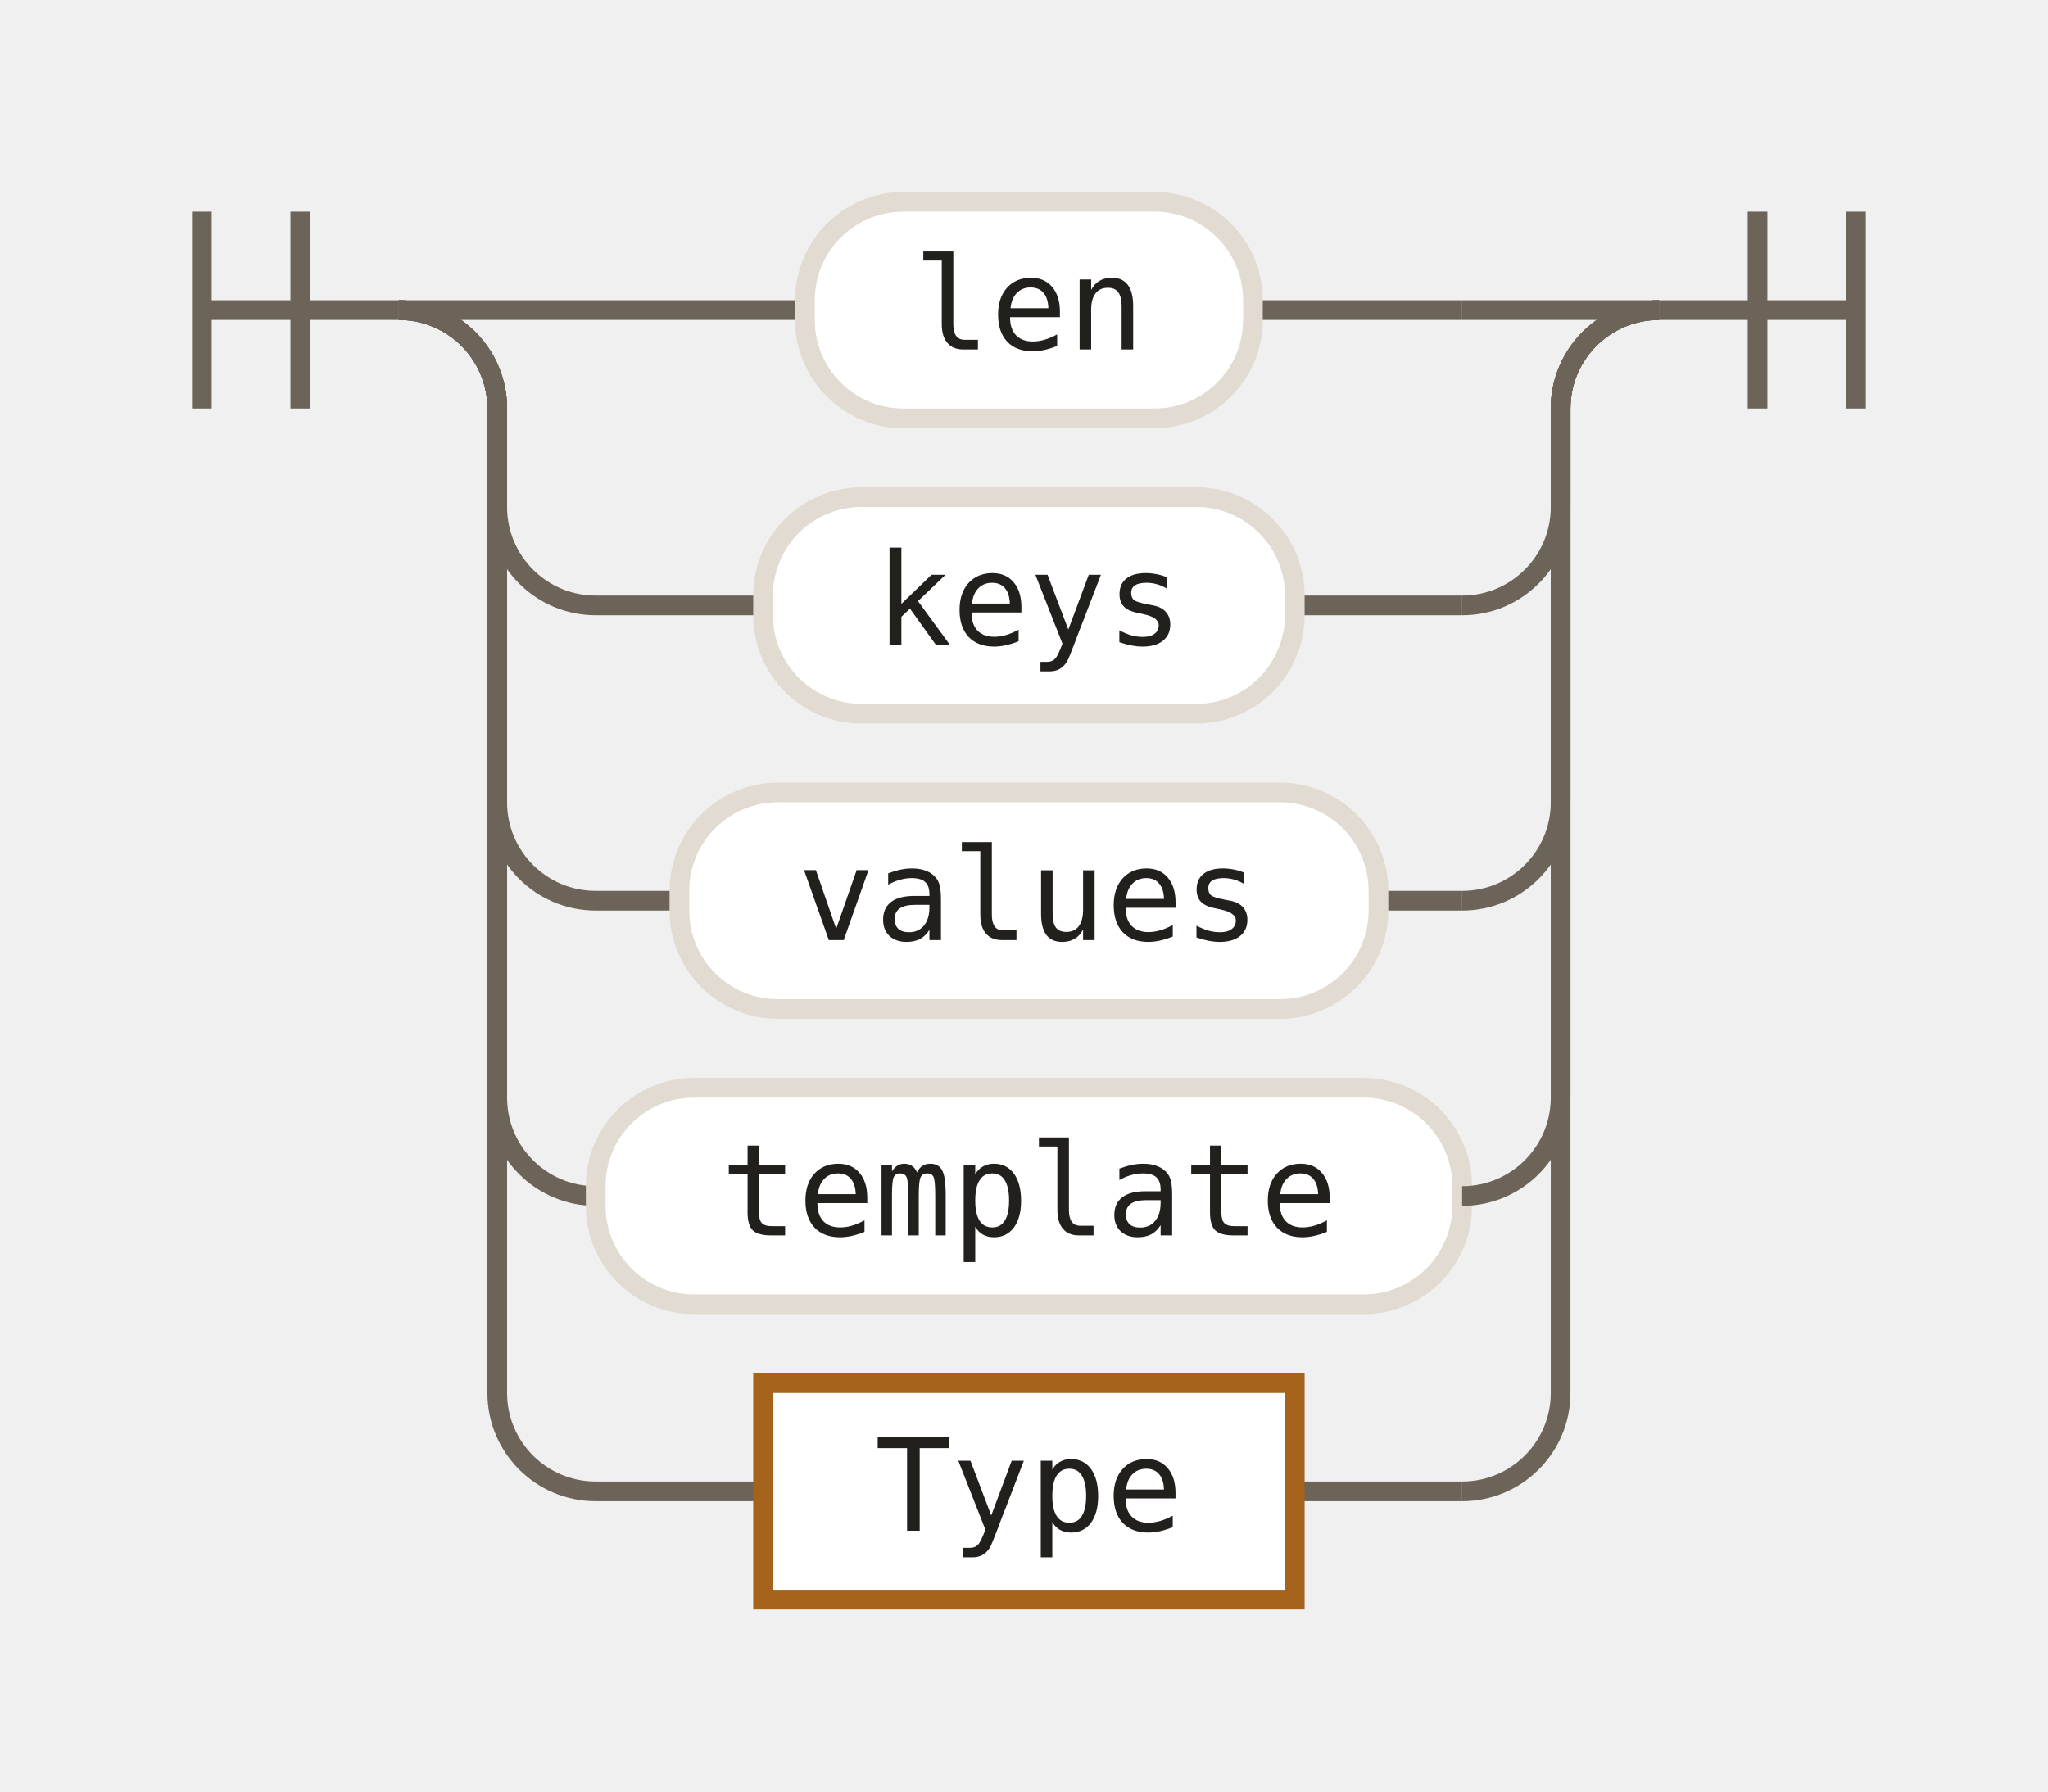
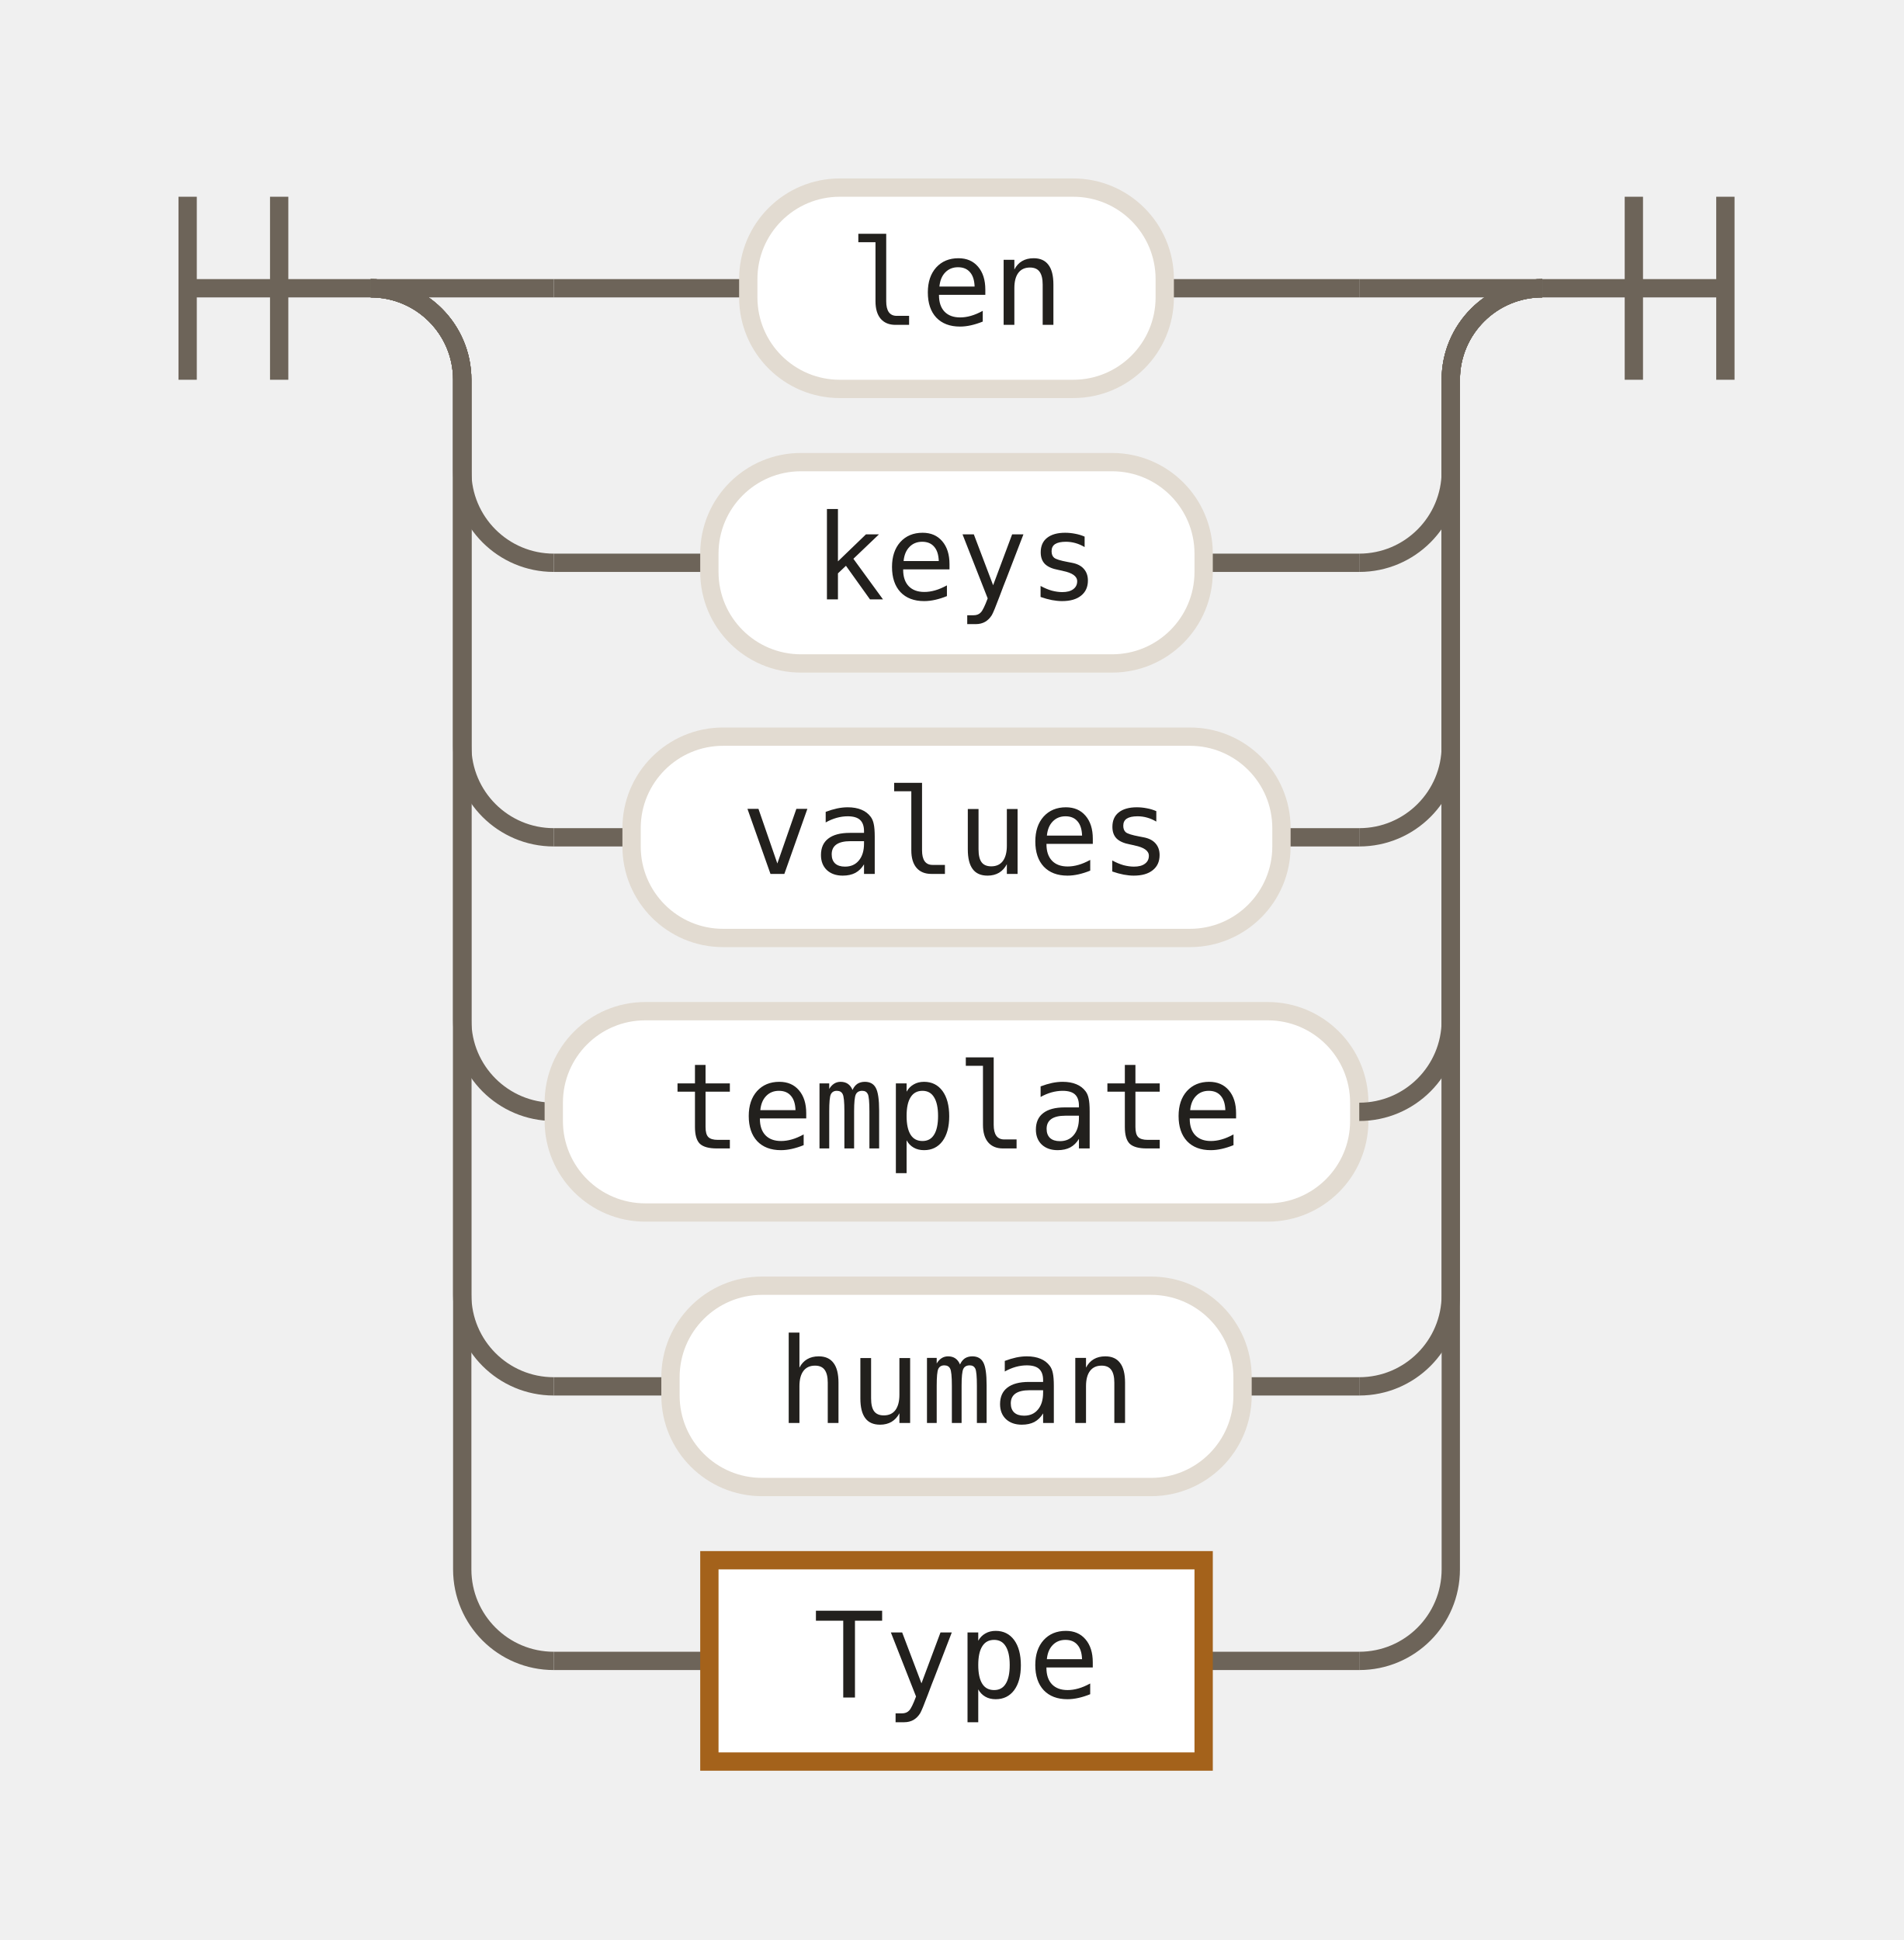
- <svg xmlns="http://www.w3.org/2000/svg" class="railroad-diagram" height="182" viewBox="0 0 208.0 182" width="208.0">
+ <svg xmlns="http://www.w3.org/2000/svg" class="railroad-diagram" height="212" viewBox="0 0 208.0 212" width="208.0">
  <g transform="translate(.5 .5)">
    <g>
      <path d="M20 21v20m10 -20v20m-10 -10h20" />
    </g>
    <g>
      <path d="M40 31h0.0" />
      <path d="M168.0 31h0.0" />
      <path d="M40.0 31h20" />
      <g class="terminal ">
        <path d="M60.0 31h21.25" />
        <path d="M126.75 31h21.25" />
        <rect height="22" rx="10" ry="10" width="45.5" x="81.25" y="20" />
        <text x="104" y="35">len</text>
      </g>
      <path d="M148.0 31h20" />
      <path d="M40.0 31a10 10 0 0 1 10 10v10a10 10 0 0 0 10 10" />
      <g class="terminal ">
        <path d="M60.0 61h17.0" />
        <path d="M131.0 61h17.0" />
        <rect height="22" rx="10" ry="10" width="54" x="77" y="50" />
        <text x="104" y="65">keys</text>
      </g>
      <path d="M148.0 61a10 10 0 0 0 10 -10v-10a10 10 0 0 1 10 -10" />
      <path d="M40.0 31a10 10 0 0 1 10 10v40a10 10 0 0 0 10 10" />
      <g class="terminal ">
        <path d="M60.0 91h8.5" />
        <path d="M139.5 91h8.5" />
        <rect height="22" rx="10" ry="10" width="71" x="68.5" y="80" />
        <text x="104" y="95">values</text>
      </g>
      <path d="M148.0 91a10 10 0 0 0 10 -10v-40a10 10 0 0 1 10 -10" />
      <path d="M40.0 31a10 10 0 0 1 10 10v70a10 10 0 0 0 10 10" />
      <g class="terminal ">
        <path d="M60.0 121h0.0" />
        <path d="M148.0 121h0.0" />
        <rect height="22" rx="10" ry="10" width="88" x="60" y="110" />
        <text x="104" y="125">template</text>
      </g>
      <path d="M148.0 121a10 10 0 0 0 10 -10v-70a10 10 0 0 1 10 -10" />
      <path d="M40.0 31a10 10 0 0 1 10 10v100a10 10 0 0 0 10 10" />
-       <g class="non-terminal ">
-         <path d="M60.0 151h17.0" />
-         <path d="M131.0 151h17.0" />
-         <rect height="22" width="54" x="77" y="140" />
-         <text x="104" y="155">Type</text>
+       <g class="terminal ">
+         <path d="M60.0 151h12.75" />
+         <path d="M135.25 151h12.75" />
+         <rect height="22" rx="10" ry="10" width="62.5" x="72.75" y="140" />
+         <text x="104" y="155">human</text>
      </g>
      <path d="M148.0 151a10 10 0 0 0 10 -10v-100a10 10 0 0 1 10 -10" />
+       <path d="M40.0 31a10 10 0 0 1 10 10v130a10 10 0 0 0 10 10" />
+       <g class="non-terminal ">
+         <path d="M60.0 181h17.0" />
+         <path d="M131.0 181h17.0" />
+         <rect height="22" width="54" x="77" y="170" />
+         <text x="104" y="185">Type</text>
+       </g>
+       <path d="M148.0 181a10 10 0 0 0 10 -10v-130a10 10 0 0 1 10 -10" />
    </g>
    <path d="M 168.0 31 h 20 m -10 -10 v 20 m 10 -20 v 20" />
  </g>
  <style>/*  */

svg.railroad-diagram { background: transparent; }
svg.railroad-diagram path { stroke-width: 2; stroke: #6d6459; fill: none; }
svg.railroad-diagram text { font: 13px ui-monospace, Consolas, monospace; text-anchor: middle;
  fill: #22201d; }
svg.railroad-diagram text.comment { font: italic 11px ui-monospace, Consolas, monospace; }
svg.railroad-diagram rect { stroke-width: 2; stroke: #e2dbd1; fill: #fff; }
svg.railroad-diagram rect.group-box { stroke: #a4621b; stroke-dasharray: 8 4; fill: none; }
svg.railroad-diagram .non-terminal rect { stroke: #a4621b; }
@media (prefers-color-scheme: dark) {
  svg.railroad-diagram path { stroke: #a99d8f; }
  svg.railroad-diagram text { fill: #efe7dd; }
  svg.railroad-diagram rect { stroke: #322c26; fill: #1b1815; }
  svg.railroad-diagram rect.group-box, svg.railroad-diagram .non-terminal rect { stroke: #e0a458; }
}

/*  */
</style>
</svg>
